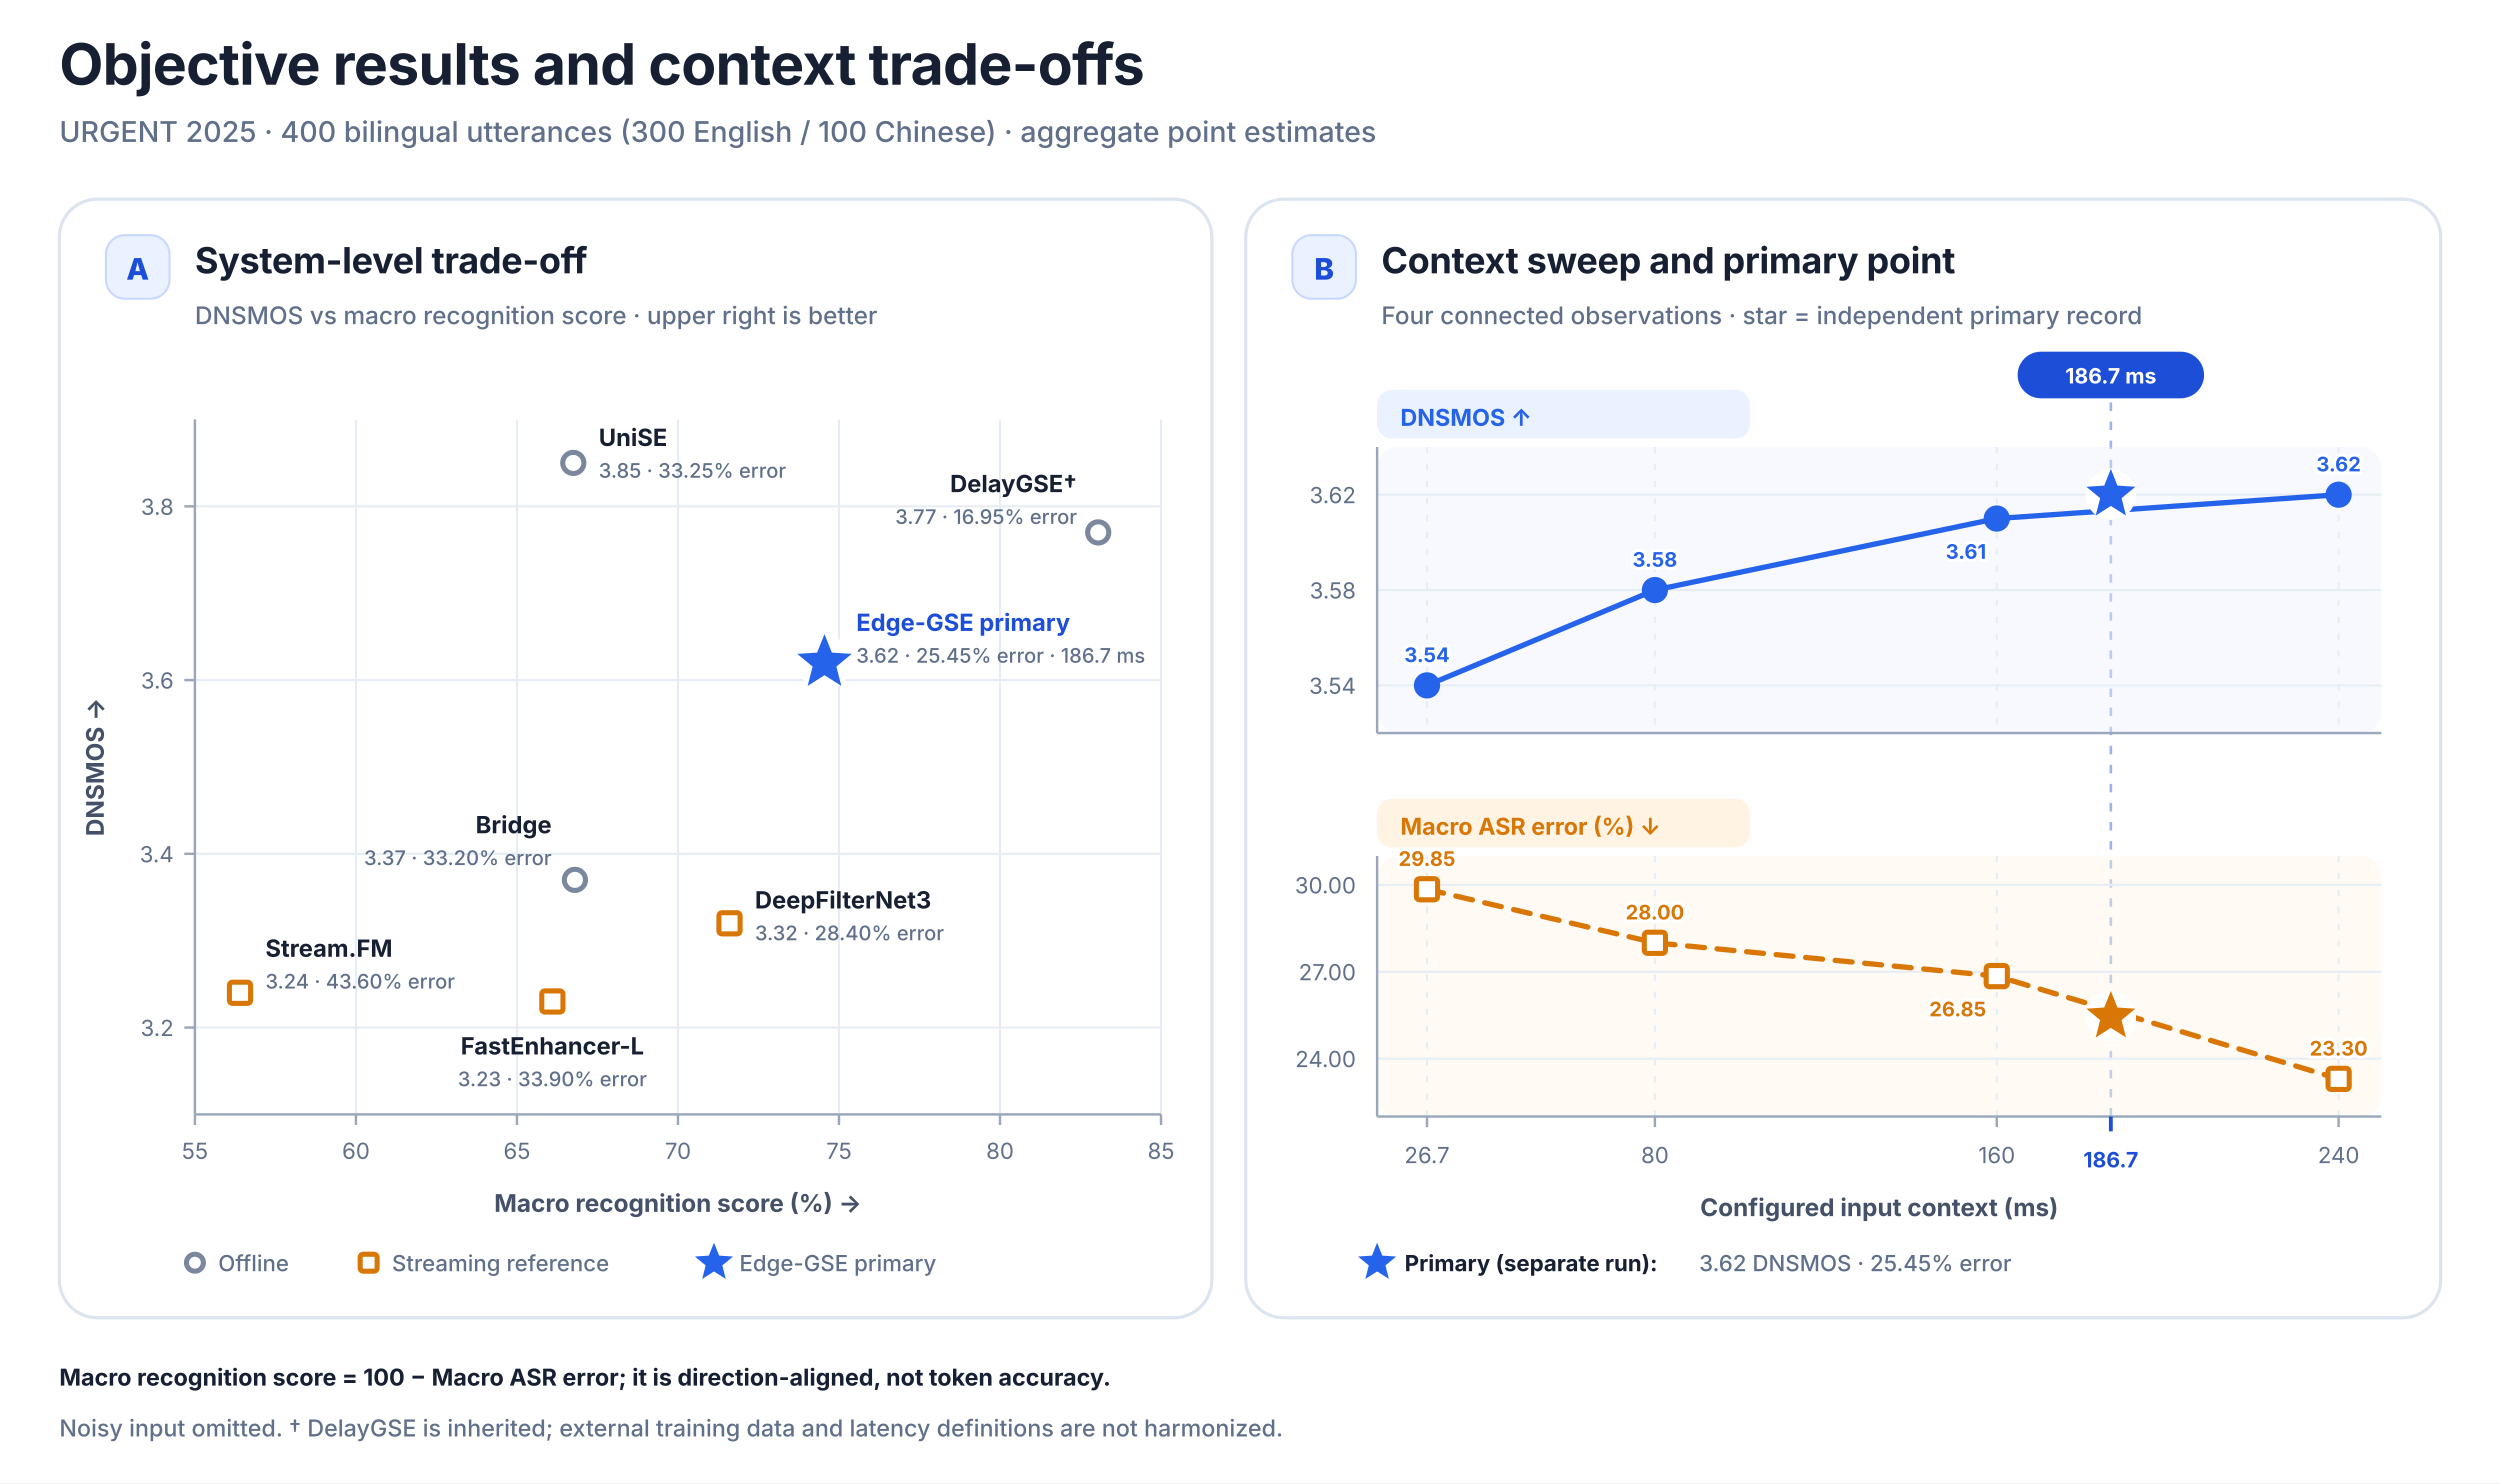
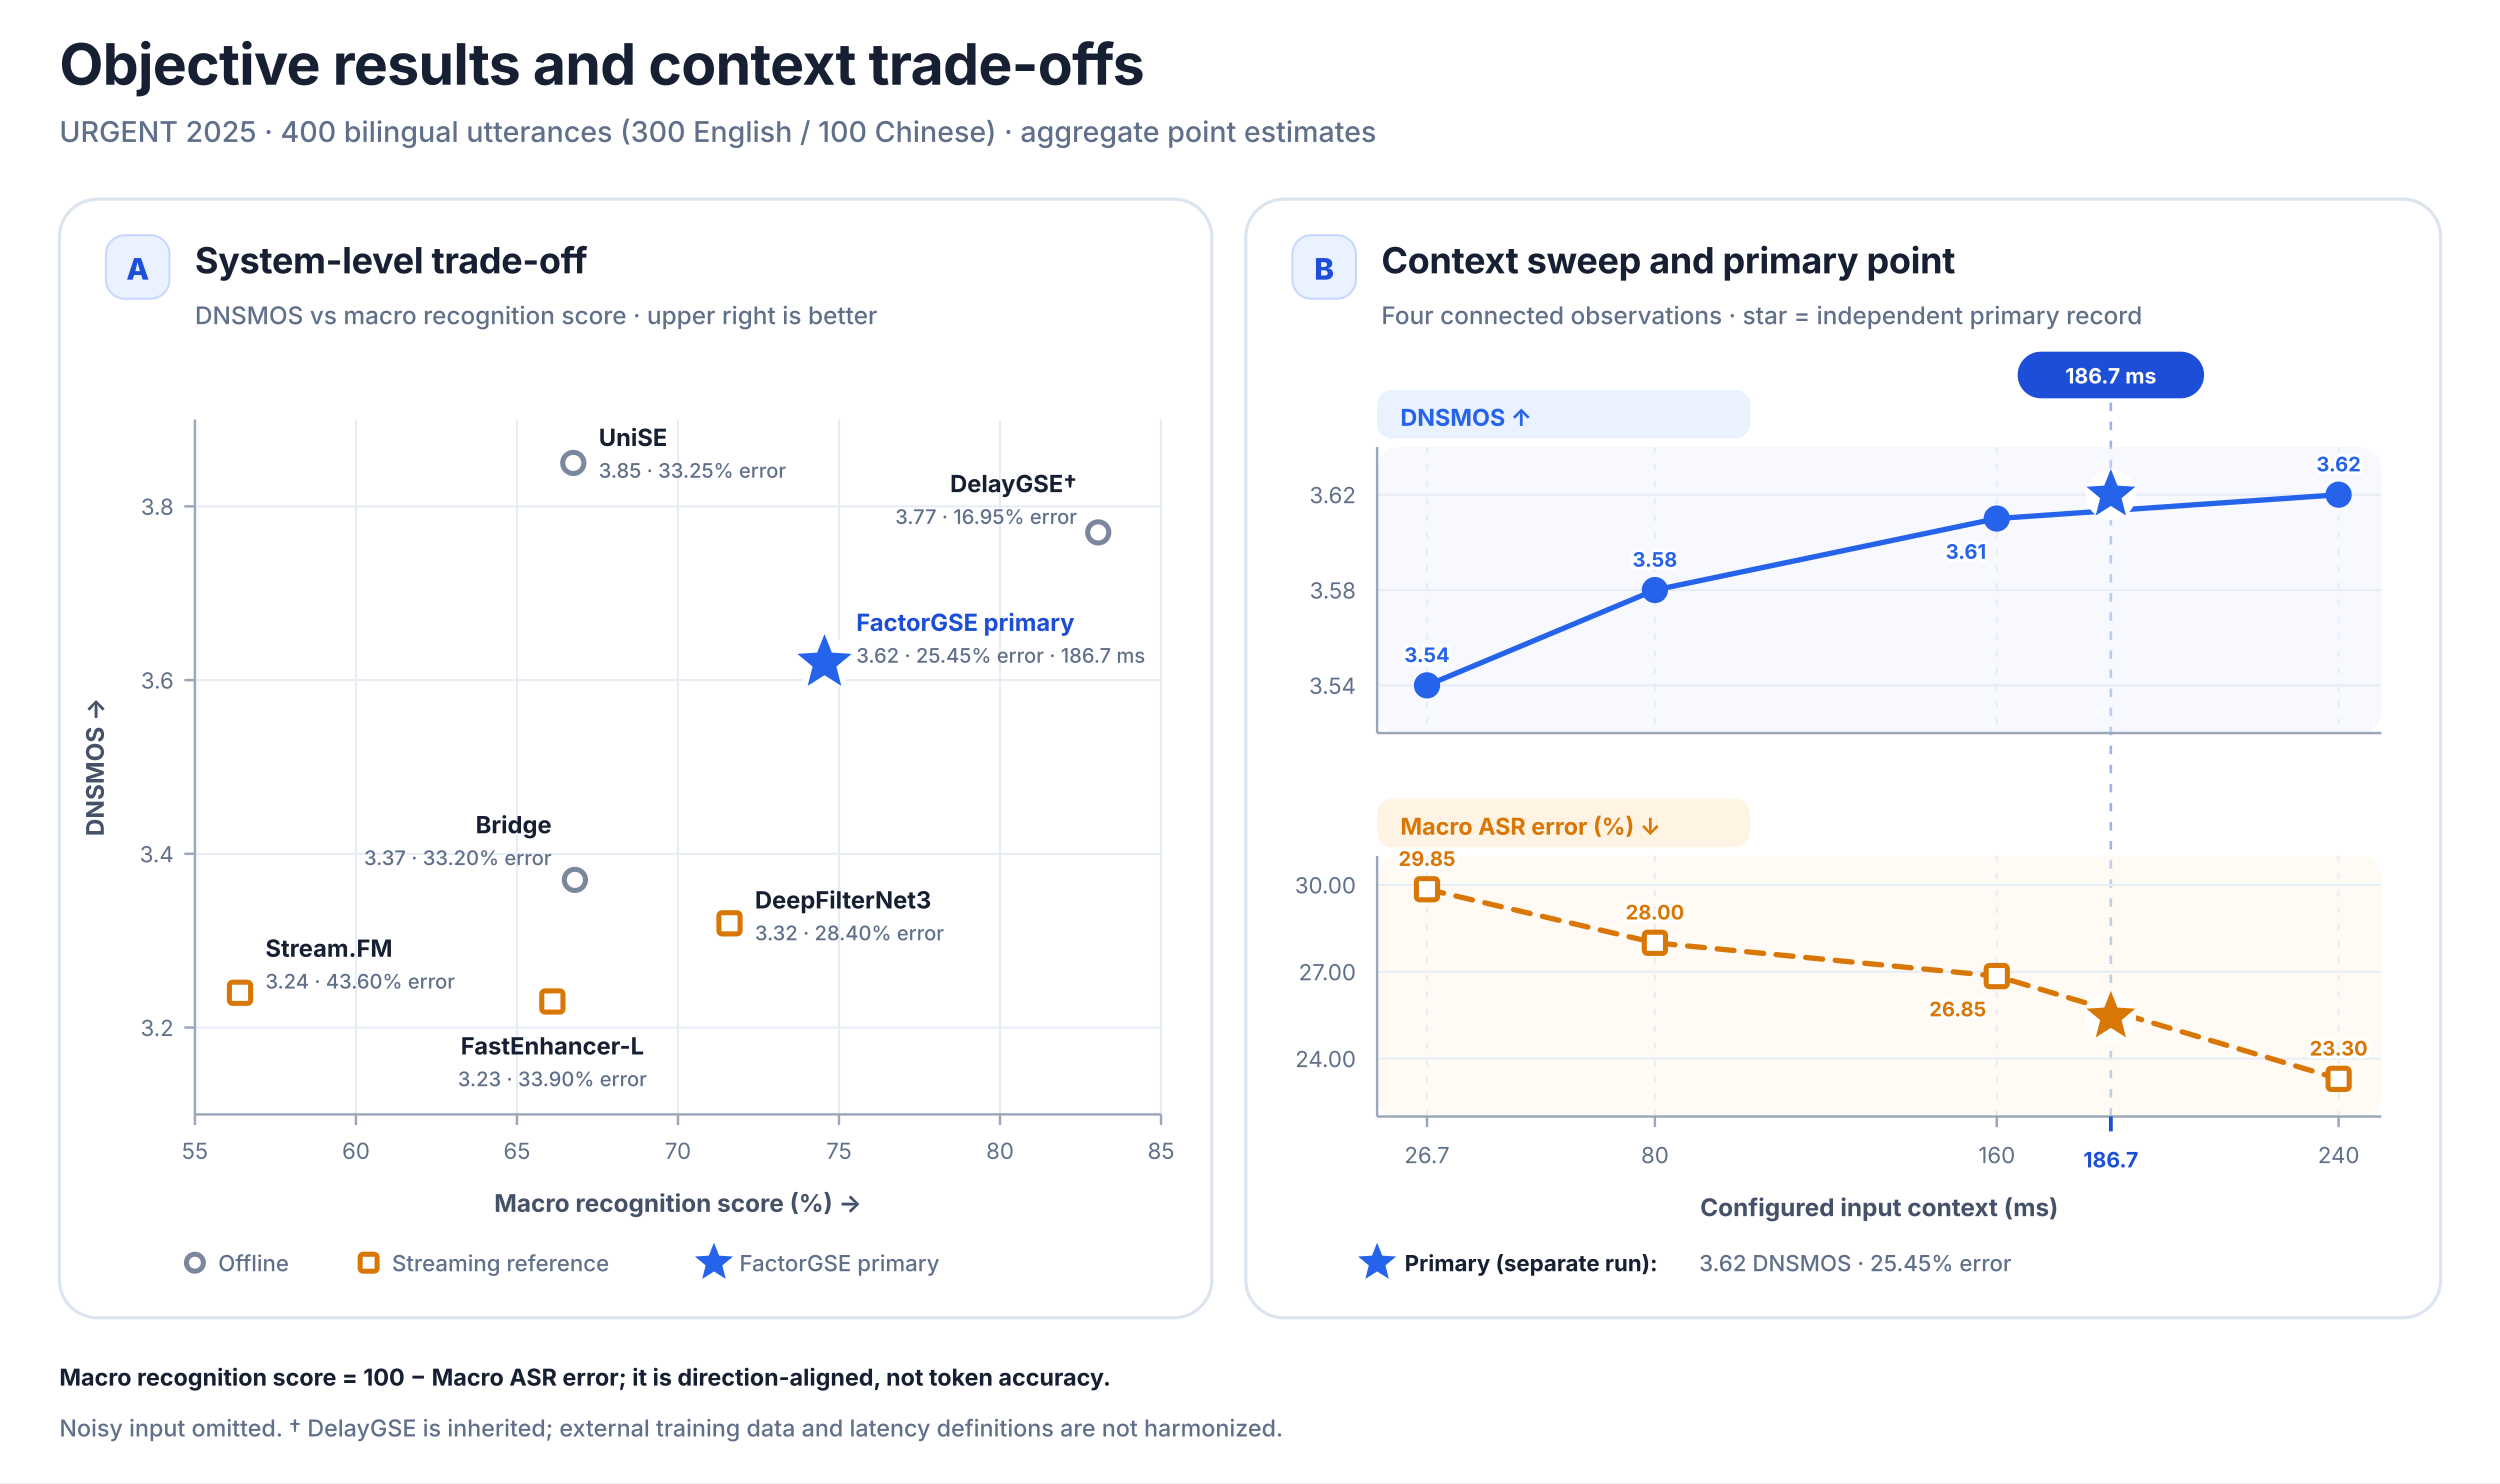
<svg xmlns="http://www.w3.org/2000/svg" width="1180" height="700" viewBox="0 0 1180 700" role="img" aria-labelledby="chart-title chart-desc" preserveAspectRatio="xMidYMid meet">
  <style>
      text { font-family: Inter, Arial, Helvetica, sans-serif; }
      .canvas { fill: #FFFFFF; }
      .card { fill: #FFFFFF; stroke: #DCE4EF; stroke-width: 1.5; }
      .page-title { fill: #172033; font-size: 27px; font-weight: 750; letter-spacing: -0.35px; }
      .page-subtitle { fill: #61708A; font-size: 13.5px; font-weight: 500; }
      .panel-tag { fill: #EAF1FF; stroke: #C8D8FF; stroke-width: 1; }
      .panel-letter { fill: #1D4ED8; font-size: 14px; font-weight: 800; }
      .panel-title { fill: #172033; font-size: 17px; font-weight: 750; letter-spacing: -0.15px; }
      .panel-subtitle { fill: #61708A; font-size: 11.5px; font-weight: 500; }
      .grid-line { stroke: #E7EDF5; stroke-width: 1; }
      .vertical-grid { stroke: #E7EDF5; stroke-width: 1; stroke-dasharray: 3 5; }
      .axis-line { stroke: #9AA7BA; stroke-width: 1.15; }
      .axis-title { fill: #445168; font-size: 11.5px; font-weight: 650; }
      .tick-label { fill: #61708A; font-size: 10.5px; font-variant-numeric: tabular-nums; }
      .method-label { font-size: 11.2px; font-weight: 750; }
      .value-label { fill: #61708A; font-size: 9.5px; font-weight: 500; font-variant-numeric: tabular-nums; }
      .legend-label { fill: #61708A; font-size: 10.5px; font-weight: 550; }
      .legend-label-strong { fill: #172033; font-size: 10.5px; font-weight: 750; }
      .metric-label { font-size: 11px; font-weight: 750; }
      .point-value { font-size: 9.5px; font-weight: 700; font-variant-numeric: tabular-nums; paint-order: stroke; stroke: white; stroke-width: 3px; stroke-linejoin: round; }
      .dns-line { fill: none; stroke: #2563EB; stroke-width: 2.5; stroke-linecap: round; stroke-linejoin: round; }
      .error-line { fill: none; stroke: #D97706; stroke-width: 2.5; stroke-linecap: round; stroke-linejoin: round; stroke-dasharray: 8 6; }
      .primary-guide { stroke: #9CB4E9; stroke-width: 1.25; stroke-dasharray: 4 5; }
      .primary-pill { fill: #1D4ED8; }
      .primary-pill-text { fill: white; font-size: 10px; font-weight: 750; font-variant-numeric: tabular-nums; }
      .primary-tick { stroke: #1D4ED8; stroke-width: 1.8; }
      .primary-tick-label { fill: #1D4ED8; font-size: 10px; font-weight: 750; font-variant-numeric: tabular-nums; }
      .footer-note { fill: #61708A; font-size: 11px; font-weight: 500; }
      .footer-note-strong { fill: #172033; font-size: 11px; font-weight: 700; }
    </style>
  <rect x="0" y="0" width="1180" height="700" class="canvas" />
  <text x="28" y="40" class="page-title" text-anchor="start">Objective results and context trade-offs</text>
  <text x="28" y="67" class="page-subtitle" text-anchor="start">URGENT 2025 · 400 bilingual utterances (300 English / 100 Chinese) · aggregate point estimates</text>
  <g id="panel-a" role="group" aria-label="Panel A, system comparison">
    <rect x="28" y="94" width="544" height="528" rx="18" class="card" />
    <rect x="50" y="111" width="30" height="30" rx="9" class="panel-tag" />
    <text x="65" y="132" class="panel-letter" text-anchor="middle">A</text>
    <text x="92" y="129" class="panel-title" text-anchor="start">System-level trade-off</text>
    <text x="92" y="153" class="panel-subtitle" text-anchor="start">DNSMOS vs macro recognition score · upper right is better</text>
    <line x1="92" y1="198" x2="92" y2="526" class="grid-line" />
    <line x1="92" y1="526" x2="92" y2="531" class="axis-line" />
    <text x="92" y="547" class="tick-label" text-anchor="middle">55</text>
    <line x1="168" y1="198" x2="168" y2="526" class="grid-line" />
    <line x1="168" y1="526" x2="168" y2="531" class="axis-line" />
    <text x="168" y="547" class="tick-label" text-anchor="middle">60</text>
    <line x1="244" y1="198" x2="244" y2="526" class="grid-line" />
    <line x1="244" y1="526" x2="244" y2="531" class="axis-line" />
    <text x="244" y="547" class="tick-label" text-anchor="middle">65</text>
    <line x1="320" y1="198" x2="320" y2="526" class="grid-line" />
    <line x1="320" y1="526" x2="320" y2="531" class="axis-line" />
    <text x="320" y="547" class="tick-label" text-anchor="middle">70</text>
    <line x1="396" y1="198" x2="396" y2="526" class="grid-line" />
    <line x1="396" y1="526" x2="396" y2="531" class="axis-line" />
    <text x="396" y="547" class="tick-label" text-anchor="middle">75</text>
    <line x1="472" y1="198" x2="472" y2="526" class="grid-line" />
    <line x1="472" y1="526" x2="472" y2="531" class="axis-line" />
    <text x="472" y="547" class="tick-label" text-anchor="middle">80</text>
    <line x1="548" y1="198" x2="548" y2="526" class="grid-line" />
    <line x1="548" y1="526" x2="548" y2="531" class="axis-line" />
    <text x="548" y="547" class="tick-label" text-anchor="middle">85</text>
    <line x1="92" y1="485" x2="548" y2="485" class="grid-line" />
    <line x1="87" y1="485" x2="92" y2="485" class="axis-line" />
    <text x="82" y="489" class="tick-label" text-anchor="end">3.2</text>
    <line x1="92" y1="403" x2="548" y2="403" class="grid-line" />
    <line x1="87" y1="403" x2="92" y2="403" class="axis-line" />
    <text x="82" y="407" class="tick-label" text-anchor="end">3.4</text>
    <line x1="92" y1="321" x2="548" y2="321" class="grid-line" />
    <line x1="87" y1="321" x2="92" y2="321" class="axis-line" />
    <text x="82" y="325" class="tick-label" text-anchor="end">3.6</text>
    <line x1="92" y1="239" x2="548" y2="239" class="grid-line" />
    <line x1="87" y1="239" x2="92" y2="239" class="axis-line" />
    <text x="82" y="243" class="tick-label" text-anchor="end">3.8</text>
    <line x1="92" y1="198" x2="92" y2="526" class="axis-line" />
    <line x1="92" y1="526" x2="548" y2="526" class="axis-line" />
    <text x="320" y="572" class="axis-title" text-anchor="middle">Macro recognition score (%)  →</text>
    <text x="49" y="362" class="axis-title" text-anchor="middle" transform="rotate(-90 49 362)">DNSMOS  →</text>
    <g class="mark" role="img" aria-label="UniSE: DNSMOS 3.85; Macro ASR error 33.25 percent; Macro recognition score 66.75 percent">
      <circle cx="270.6" cy="218.5" r="5.0" fill="#FFFFFF" stroke="#7A879C" stroke-width="2.4" />
    </g>
    <text x="282.6" y="210.5" class="method-label" text-anchor="start" fill="#172033">UniSE</text>
    <text x="282.6" y="225.5" class="value-label" text-anchor="start">3.85 · 33.25% error</text>
    <g class="mark" role="img" aria-label="DelayGSE, inherited record: DNSMOS 3.77; Macro ASR error 16.95 percent; Macro recognition score 83.05 percent">
      <circle cx="518.36" cy="251.3" r="5.0" fill="#FFFFFF" stroke="#7A879C" stroke-width="2.4" />
    </g>
    <text x="508.36" y="232.3" class="method-label" text-anchor="end" fill="#172033">DelayGSE†</text>
    <text x="508.36" y="247.3" class="value-label" text-anchor="end">3.77 · 16.95% error</text>
    <g class="mark" role="img" aria-label="Bridge: DNSMOS 3.37; Macro ASR error 33.20 percent; Macro recognition score 66.80 percent">
      <circle cx="271.36" cy="415.3" r="5.0" fill="#FFFFFF" stroke="#7A879C" stroke-width="2.4" />
    </g>
    <text x="260.36" y="393.3" class="method-label" text-anchor="end" fill="#172033">Bridge</text>
    <text x="260.36" y="408.3" class="value-label" text-anchor="end">3.37 · 33.20% error</text>
    <g class="mark" role="img" aria-label="Stream.FM: DNSMOS 3.24; Macro ASR error 43.60 percent; Macro recognition score 56.40 percent">
      <rect x="108.28" y="463.6" width="10" height="10" rx="1.4" fill="#FFFFFF" stroke="#D97706" stroke-width="2.4" />
    </g>
    <text x="125.28" y="451.6" class="method-label" text-anchor="start" fill="#172033">Stream.FM</text>
    <text x="125.28" y="466.6" class="value-label" text-anchor="start">3.24 · 43.60% error</text>
    <g class="mark" role="img" aria-label="FastEnhancer-L: DNSMOS 3.23; Macro ASR error 33.90 percent; Macro recognition score 66.10 percent">
      <rect x="255.72" y="467.7" width="10" height="10" rx="1.4" fill="#FFFFFF" stroke="#D97706" stroke-width="2.4" />
    </g>
    <text x="260.72" y="497.7" class="method-label" text-anchor="middle" fill="#172033">FastEnhancer-L</text>
    <text x="260.72" y="512.7" class="value-label" text-anchor="middle">3.23 · 33.90% error</text>
    <g class="mark" role="img" aria-label="DeepFilterNet3: DNSMOS 3.32; Macro ASR error 28.40 percent; Macro recognition score 71.60 percent">
      <rect x="339.32" y="430.8" width="10" height="10" rx="1.4" fill="#FFFFFF" stroke="#D97706" stroke-width="2.4" />
    </g>
    <text x="356.32" y="428.8" class="method-label" text-anchor="start" fill="#172033">DeepFilterNet3</text>
    <text x="356.32" y="443.8" class="value-label" text-anchor="start">3.32 · 28.40% error</text>
    <circle cx="389.16" cy="312.8" r="11.9" fill="#FFFFFF" stroke="#FFFFFF" stroke-width="2" aria-hidden="true" />
-     <g class="primary-mark" role="img" aria-label="Edge-GSE primary, separate record: input context 186.7 milliseconds; DNSMOS 3.62; Macro ASR error 25.45 percent; Macro recognition score 74.55 percent">
+     <g class="primary-mark" role="img" aria-label="FactorGSE primary, separate record: input context 186.7 milliseconds; DNSMOS 3.62; Macro ASR error 25.45 percent; Macro recognition score 74.55 percent">
      <polygon points="389.16,302.54 391.8,309.17 398.92,309.63 393.42,314.19 395.19,321.1 389.16,317.28 383.13,321.1 384.9,314.19 379.4,309.63 386.52,309.17" fill="#2563EB" stroke="#2563EB" stroke-width="2.4" />
    </g>
-     <text x="404.16" y="297.8" class="method-label" text-anchor="start" fill="#1D4ED8">Edge-GSE primary</text>
+     <text x="404.16" y="297.8" class="method-label" text-anchor="start" fill="#1D4ED8">FactorGSE primary</text>
    <text x="404.16" y="312.8" class="value-label" text-anchor="start">3.62 · 25.45% error · 186.7 ms</text>
    <g class="mark">
      <circle cx="92" cy="596" r="4" fill="#FFFFFF" stroke="#7A879C" stroke-width="2.4" />
    </g>
    <text x="103" y="600" class="legend-label" text-anchor="start">Offline</text>
    <g class="mark">
      <rect x="170" y="592" width="8" height="8" rx="1.4" fill="#FFFFFF" stroke="#D97706" stroke-width="2.4" />
    </g>
    <text x="185" y="600" class="legend-label" text-anchor="start">Streaming reference</text>
    <g class="mark">
      <polygon points="337,589.79 338.6,593.8 342.91,594.08 339.58,596.84 340.65,601.02 337,598.71 333.35,601.02 334.42,596.84 331.09,594.08 335.4,593.8" fill="#2563EB" stroke="#2563EB" stroke-width="2.4" />
    </g>
-     <text x="349" y="600" class="legend-label" text-anchor="start">Edge-GSE primary</text>
+     <text x="349" y="600" class="legend-label" text-anchor="start">FactorGSE primary</text>
  </g>
  <g id="panel-b" role="group" aria-label="Panel B, context sweep">
    <rect x="588" y="94" width="564" height="528" rx="18" class="card" />
    <rect x="610" y="111" width="30" height="30" rx="9" class="panel-tag" />
    <text x="625" y="132" class="panel-letter" text-anchor="middle">B</text>
    <text x="652" y="129" class="panel-title" text-anchor="start">Context sweep and primary point</text>
    <text x="652" y="153" class="panel-subtitle" text-anchor="start">Four connected observations · star = independent primary record</text>
    <line x1="996.32" y1="172" x2="996.32" y2="527" class="primary-guide" aria-label="186.7 millisecond primary-record guide" />
    <rect x="952.323" y="166" width="88" height="22" rx="11" class="primary-pill" />
    <text x="996.32" y="181" class="primary-pill-text" text-anchor="middle">186.7 ms</text>
    <rect x="650.0" y="211" width="474.0" height="135" rx="10" fill="#EAF1FF" fill-opacity="0.38" />
    <line x1="650" y1="323.5" x2="1124" y2="323.5" class="grid-line" />
    <text x="640" y="327.5" class="tick-label" text-anchor="end">3.54</text>
    <line x1="650" y1="278.5" x2="1124" y2="278.5" class="grid-line" />
    <text x="640" y="282.5" class="tick-label" text-anchor="end">3.58</text>
    <line x1="650" y1="233.5" x2="1124" y2="233.5" class="grid-line" />
    <text x="640" y="237.5" class="tick-label" text-anchor="end">3.62</text>
    <line x1="673.54" y1="211" x2="673.54" y2="346" class="vertical-grid" />
    <line x1="781.11" y1="211" x2="781.11" y2="346" class="vertical-grid" />
    <line x1="942.47" y1="211" x2="942.47" y2="346" class="vertical-grid" />
    <line x1="1103.83" y1="211" x2="1103.83" y2="346" class="vertical-grid" />
    <line x1="650" y1="211" x2="650" y2="346" class="axis-line" />
    <line x1="650" y1="346" x2="1124" y2="346" class="axis-line" />
    <rect x="650" y="184" width="176" height="23" rx="7" fill="#EAF1FF" />
    <text x="661" y="201" class="metric-label" text-anchor="start" fill="#2563EB">DNSMOS ↑</text>
    <polyline points="673.54,323.5 781.11,278.5 942.47,244.75 1103.83,233.5" class="dns-line" role="img" aria-label="Connected context sweep for DNSMOS ↑" />
    <g class="mark" role="img" aria-label="Context sweep: 26.67 milliseconds, DNSMOS 3.54">
      <circle cx="673.54" cy="323.5" r="5.0" fill="#2563EB" stroke="#2563EB" stroke-width="2.4" />
    </g>
    <g class="mark" role="img" aria-label="Context sweep: 80 milliseconds, DNSMOS 3.58">
      <circle cx="781.11" cy="278.5" r="5.0" fill="#2563EB" stroke="#2563EB" stroke-width="2.4" />
    </g>
    <g class="mark" role="img" aria-label="Context sweep: 160 milliseconds, DNSMOS 3.61">
      <circle cx="942.47" cy="244.75" r="5.0" fill="#2563EB" stroke="#2563EB" stroke-width="2.4" />
    </g>
    <g class="mark" role="img" aria-label="Context sweep: 240 milliseconds, DNSMOS 3.62">
      <circle cx="1103.83" cy="233.5" r="5.0" fill="#2563EB" stroke="#2563EB" stroke-width="2.4" />
    </g>
    <circle cx="996.32" cy="233.5" r="10.9" fill="#FFFFFF" stroke="#FFFFFF" stroke-width="2" aria-hidden="true" />
    <g class="primary-mark" role="img" aria-label="Primary separate record: context 186.7 milliseconds; DNSMOS 3.62">
      <polygon points="996.32,224.59 998.61,230.35 1004.8,230.75 1000.03,234.7 1001.56,240.71 996.32,237.39 991.09,240.71 992.62,234.7 987.85,230.75 994.03,230.35" fill="#2563EB" stroke="#2563EB" stroke-width="2.4" />
    </g>
    <text x="673.54" y="312.5" class="point-value" text-anchor="middle" fill="#2563EB">3.54</text>
    <text x="781.11" y="267.5" class="point-value" text-anchor="middle" fill="#2563EB">3.58</text>
    <text x="937.47" y="263.75" class="point-value" text-anchor="end" fill="#2563EB">3.61</text>
    <text x="1103.83" y="222.5" class="point-value" text-anchor="middle" fill="#2563EB">3.62</text>
    <rect x="650.0" y="404" width="474.0" height="123" rx="10" fill="#FFF4E3" fill-opacity="0.38" />
    <line x1="650" y1="499.67" x2="1124" y2="499.67" class="grid-line" />
    <text x="640" y="503.67" class="tick-label" text-anchor="end">24.00</text>
    <line x1="650" y1="458.67" x2="1124" y2="458.67" class="grid-line" />
    <text x="640" y="462.67" class="tick-label" text-anchor="end">27.00</text>
    <line x1="650" y1="417.67" x2="1124" y2="417.67" class="grid-line" />
    <text x="640" y="421.67" class="tick-label" text-anchor="end">30.00</text>
    <line x1="673.54" y1="404" x2="673.54" y2="527" class="vertical-grid" />
    <line x1="781.11" y1="404" x2="781.11" y2="527" class="vertical-grid" />
    <line x1="942.47" y1="404" x2="942.47" y2="527" class="vertical-grid" />
    <line x1="1103.83" y1="404" x2="1103.83" y2="527" class="vertical-grid" />
    <line x1="650" y1="404" x2="650" y2="527" class="axis-line" />
    <line x1="650" y1="527" x2="1124" y2="527" class="axis-line" />
    <rect x="650" y="377" width="176" height="23" rx="7" fill="#FFF4E3" />
    <text x="661" y="394" class="metric-label" text-anchor="start" fill="#D97706">Macro ASR error (%) ↓</text>
    <polyline points="673.54,419.72 781.11,445 942.47,460.72 1103.83,509.23" class="error-line" role="img" aria-label="Connected context sweep for Macro ASR error (%) ↓" />
    <g class="mark" role="img" aria-label="Context sweep: 26.67 milliseconds, Macro ASR error (%) 29.85">
      <rect x="668.54" y="414.72" width="10" height="10" rx="1.4" fill="#FFFFFF" stroke="#D97706" stroke-width="2.4" />
    </g>
    <g class="mark" role="img" aria-label="Context sweep: 80 milliseconds, Macro ASR error (%) 28.00">
      <rect x="776.11" y="440" width="10" height="10" rx="1.4" fill="#FFFFFF" stroke="#D97706" stroke-width="2.4" />
    </g>
    <g class="mark" role="img" aria-label="Context sweep: 160 milliseconds, Macro ASR error (%) 26.85">
      <rect x="937.47" y="455.72" width="10" height="10" rx="1.4" fill="#FFFFFF" stroke="#D97706" stroke-width="2.4" />
    </g>
    <g class="mark" role="img" aria-label="Context sweep: 240 milliseconds, Macro ASR error (%) 23.30">
      <rect x="1098.83" y="504.23" width="10" height="10" rx="1.4" fill="#FFFFFF" stroke="#D97706" stroke-width="2.4" />
    </g>
    <circle cx="996.32" cy="479.85" r="10.9" fill="#FFFFFF" stroke="#FFFFFF" stroke-width="2" aria-hidden="true" />
    <g class="primary-mark" role="img" aria-label="Primary separate record: context 186.7 milliseconds; Macro ASR error (%) 25.45">
      <polygon points="996.32,470.94 998.61,476.7 1004.8,477.1 1000.03,481.05 1001.56,487.06 996.32,483.74 991.09,487.06 992.62,481.05 987.85,477.1 994.03,476.7" fill="#D97706" stroke="#D97706" stroke-width="2.4" />
    </g>
    <text x="673.54" y="408.72" class="point-value" text-anchor="middle" fill="#D97706">29.85</text>
    <text x="781.11" y="434" class="point-value" text-anchor="middle" fill="#D97706">28.00</text>
    <text x="937.47" y="479.72" class="point-value" text-anchor="end" fill="#D97706">26.85</text>
    <text x="1103.83" y="498.23" class="point-value" text-anchor="middle" fill="#D97706">23.30</text>
    <line x1="673.54" y1="527" x2="673.54" y2="532" class="axis-line" />
    <text x="673.54" y="549" class="tick-label" text-anchor="middle">26.7</text>
    <line x1="781.11" y1="527" x2="781.11" y2="532" class="axis-line" />
    <text x="781.11" y="549" class="tick-label" text-anchor="middle">80</text>
    <line x1="942.47" y1="527" x2="942.47" y2="532" class="axis-line" />
    <text x="942.47" y="549" class="tick-label" text-anchor="middle">160</text>
    <line x1="1103.83" y1="527" x2="1103.83" y2="532" class="axis-line" />
    <text x="1103.83" y="549" class="tick-label" text-anchor="middle">240</text>
    <line x1="996.32" y1="527" x2="996.32" y2="534" class="primary-tick" />
    <text x="996.32" y="551" class="primary-tick-label" text-anchor="middle">186.7</text>
    <text x="887" y="574" class="axis-title" text-anchor="middle">Configured input context (ms)</text>
    <g class="mark">
      <polygon points="650,589.79 651.6,593.8 655.91,594.08 652.58,596.84 653.65,601.02 650,598.71 646.35,601.02 647.42,596.84 644.09,594.08 648.4,593.8" fill="#2563EB" stroke="#2563EB" stroke-width="2.4" />
    </g>
    <text x="663" y="600" class="legend-label-strong" text-anchor="start">Primary (separate run):</text>
    <text x="802" y="600" class="legend-label" text-anchor="start">3.62 DNSMOS · 25.45% error</text>
  </g>
  <text x="28" y="654" class="footer-note-strong" text-anchor="start">Macro recognition score = 100 − Macro ASR error; it is direction-aligned, not token accuracy.</text>
  <text x="28" y="678" class="footer-note" text-anchor="start">Noisy input omitted. † DelayGSE is inherited; external training data and latency definitions are not harmonized.</text>
</svg>
